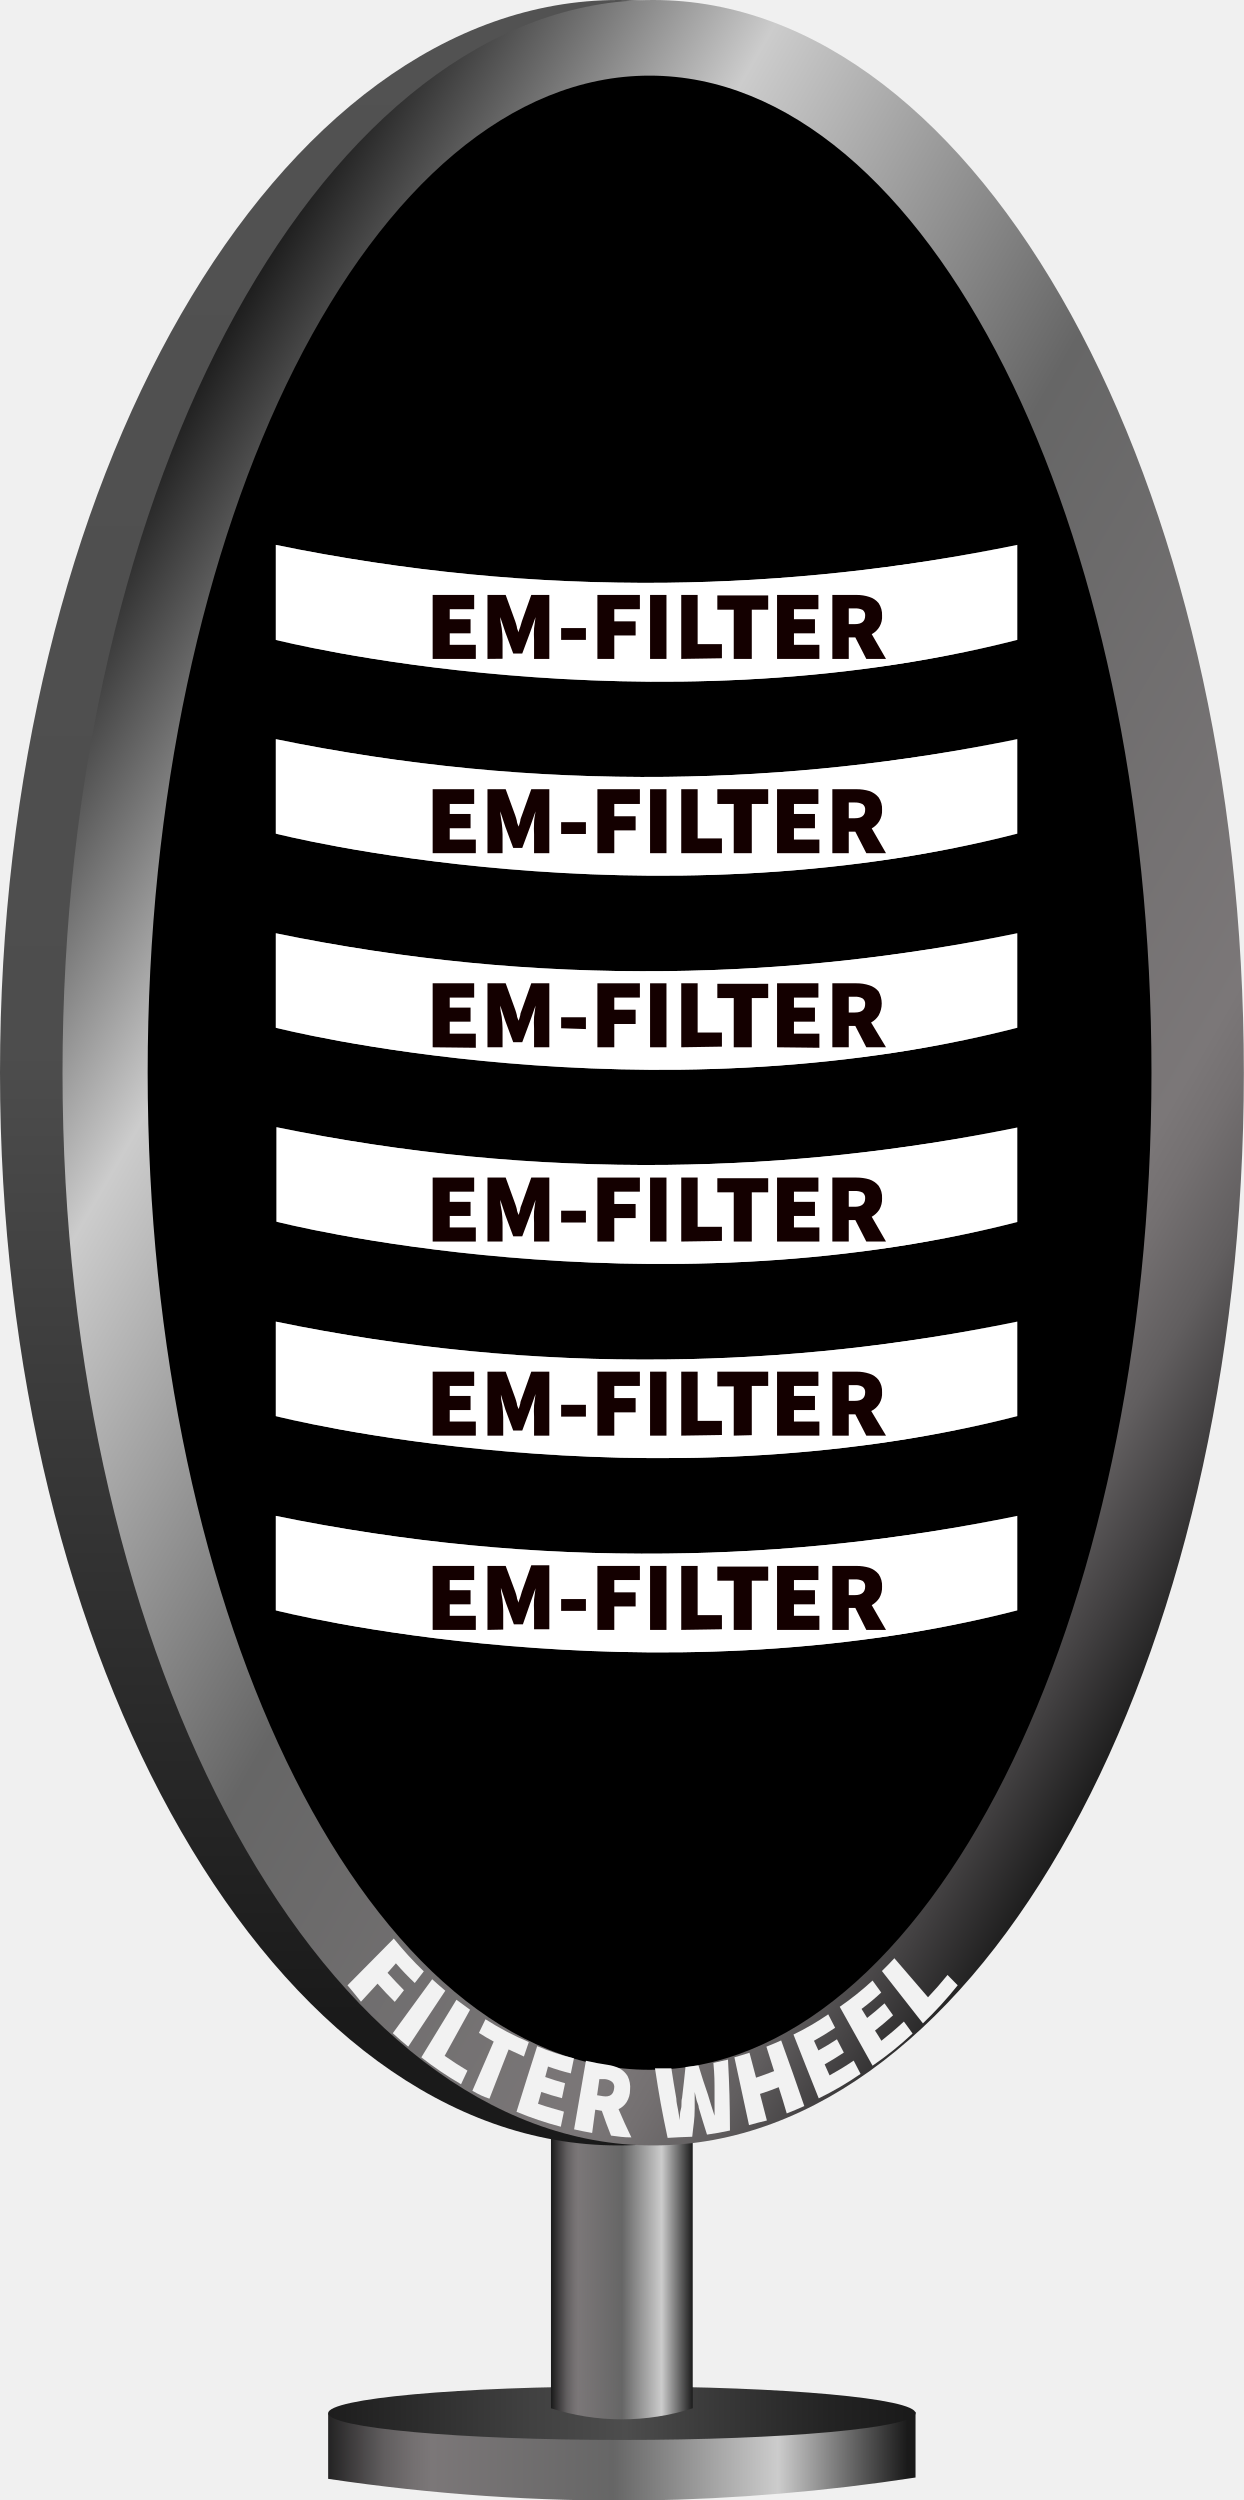
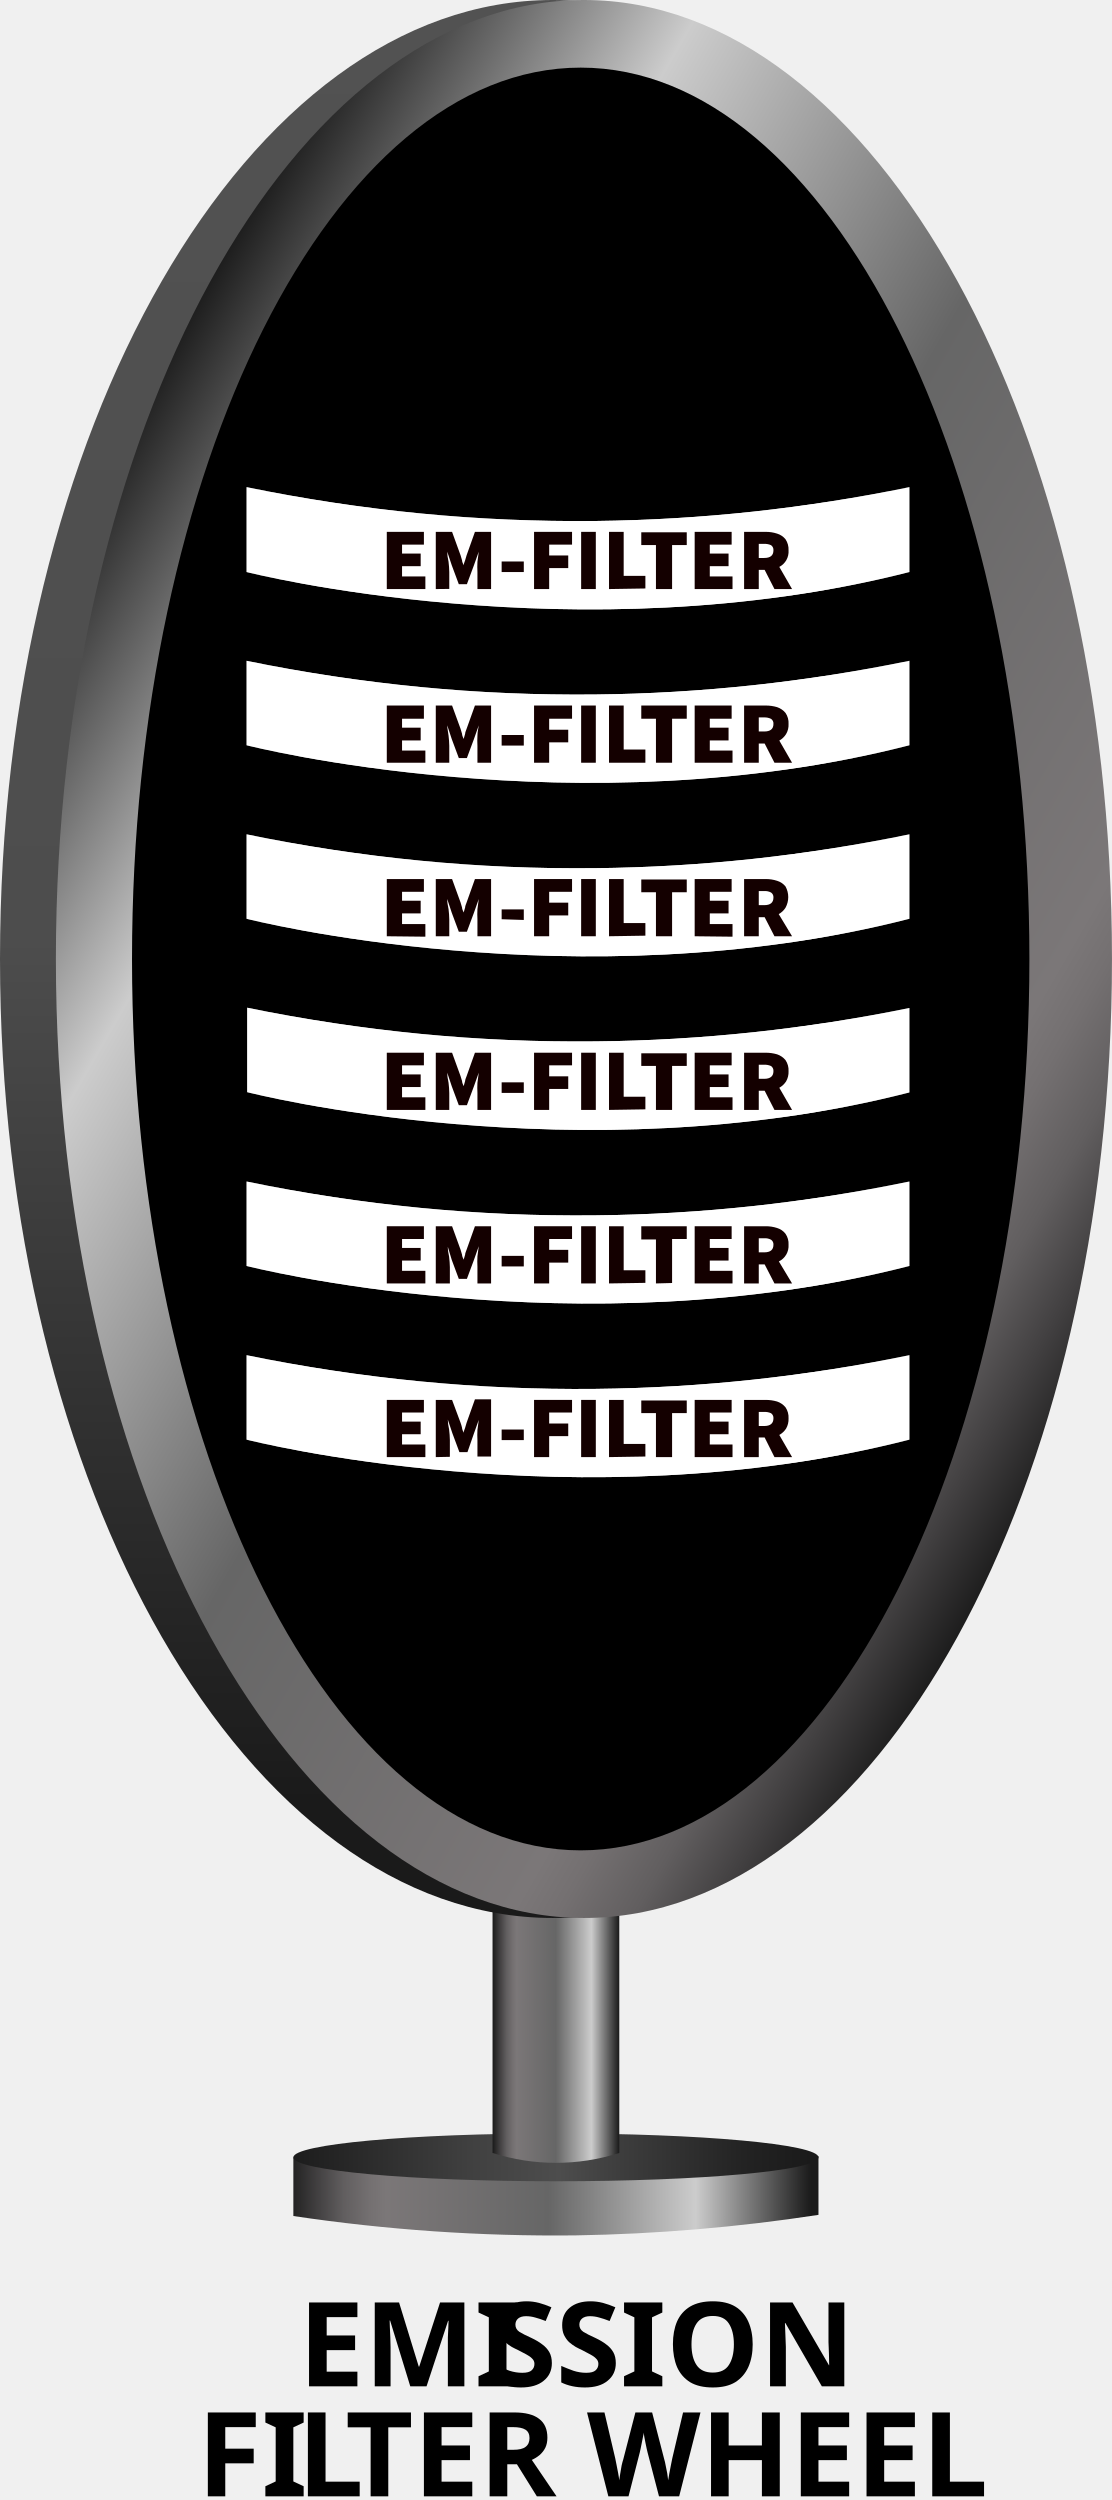
- <svg xmlns="http://www.w3.org/2000/svg" xmlns:xlink="http://www.w3.org/1999/xlink" id="Layer_1" data-name="Layer 1" viewBox="0 0 75.8 152.37">
+ <svg xmlns="http://www.w3.org/2000/svg" xmlns:xlink="http://www.w3.org/1999/xlink" id="Layer_1" data-name="Layer 1" viewBox="0 0 75.8 170.44">
  <defs>
-     <style>.cls-1{fill:url(#linear-gradient);}.cls-2{fill:url(#linear-gradient-2);}.cls-3{fill:url(#linear-gradient-3);}.cls-4{fill:url(#linear-gradient-4);}.cls-5{fill:url(#linear-gradient-5);}.cls-6{fill:url(#linear-gradient-6);}.cls-7{fill:#fff;}.cls-8{fill:#140000;}.cls-9{fill:url(#linear-gradient-7);}.cls-10{fill:url(#linear-gradient-8);}.cls-11{fill:url(#linear-gradient-9);}.cls-12{fill:url(#linear-gradient-10);}.cls-13{fill:url(#linear-gradient-11);}.cls-14{fill:#f2f2f2;}</style>
+     <style>.cls-1{fill:url(#linear-gradient);}.cls-2{fill:url(#linear-gradient-2);}.cls-3{fill:url(#linear-gradient-3);}.cls-4{fill:url(#linear-gradient-4);}.cls-5{fill:url(#linear-gradient-5);}.cls-6{fill:url(#linear-gradient-6);}.cls-7{fill:#fff;}.cls-8{fill:#140000;}.cls-9{fill:url(#linear-gradient-7);}.cls-10{fill:url(#linear-gradient-8);}.cls-11{fill:url(#linear-gradient-9);}.cls-12{fill:url(#linear-gradient-10);}.cls-13{fill:url(#linear-gradient-11);}.cls-14{font-size:8px;font-family:Mada-Black, Mada;font-weight:800;}.cls-15{letter-spacing:-0.02em;}.cls-16{letter-spacing:-0.12em;}</style>
    <linearGradient id="linear-gradient" x1="19.5" y1="149.73" x2="55.3" y2="149.73" gradientUnits="userSpaceOnUse">
      <stop offset="0" stop-color="#1a1a1a" />
      <stop offset="0.06" stop-color="#424041" />
      <stop offset="0.11" stop-color="#615e5f" />
      <stop offset="0.16" stop-color="#747071" />
      <stop offset="0.19" stop-color="#7b7778" />
      <stop offset="0.5" stop-color="#666" />
      <stop offset="0.78" stop-color="#ccc" />
      <stop offset="1" stop-color="#1a1a1a" />
    </linearGradient>
    <linearGradient id="linear-gradient-2" x1="19.5" y1="147.08" x2="55.3" y2="147.08" gradientUnits="userSpaceOnUse">
      <stop offset="0" stop-color="#1a1a1a" />
      <stop offset="0.02" stop-color="#1d1d1d" />
      <stop offset="0.35" stop-color="#404040" />
      <stop offset="0.52" stop-color="#4d4d4d" />
      <stop offset="0.64" stop-color="#3d3d3d" />
      <stop offset="0.87" stop-color="#232323" />
      <stop offset="1" stop-color="#1a1a1a" />
    </linearGradient>
    <linearGradient id="linear-gradient-3" x1="2502.07" y1="2652.88" x2="2510.71" y2="2652.88" gradientTransform="translate(-2468.49 -2515.22)" xlink:href="#linear-gradient" />
    <linearGradient id="linear-gradient-4" x1="37.68" y1="130.76" x2="37.68" gradientUnits="userSpaceOnUse">
      <stop offset="0.06" stop-color="#1a1a1a" />
      <stop offset="0.51" stop-color="#4d4d4d" />
      <stop offset="1" stop-color="#525252" />
    </linearGradient>
    <linearGradient id="linear-gradient-5" x1="79.29" y1="88.18" x2="0.32" y2="42.58" xlink:href="#linear-gradient" />
    <linearGradient id="linear-gradient-6" x1="-5181.07" y1="-1133.1" x2="-5181.07" y2="-1178.28" gradientTransform="matrix(0, -1, -1, 0, -1116.25, -5084.52)" gradientUnits="userSpaceOnUse">
      <stop offset="0.02" stop-color="#666" />
      <stop offset="0.02" stop-color="#6e6e6e" />
      <stop offset="0.05" stop-color="#999899" />
      <stop offset="0.07" stop-color="#b8b7b8" />
      <stop offset="0.09" stop-color="#cbcacb" />
      <stop offset="0.11" stop-color="#d2d1d2" />
      <stop offset="0.18" stop-color="#c5c4c5" />
      <stop offset="0.29" stop-color="#979696" />
      <stop offset="0.33" stop-color="#919090" />
      <stop offset="0.5" stop-color="#f2f2f2" />
      <stop offset="0.78" stop-color="#c9c8c8" />
      <stop offset="0.85" stop-color="#fff" />
      <stop offset="1" stop-color="#4d4d4d" />
    </linearGradient>
    <linearGradient id="linear-gradient-7" x1="-5169.24" y1="-1133.1" x2="-5169.24" y2="-1178.28" xlink:href="#linear-gradient-6" />
    <linearGradient id="linear-gradient-8" x1="-5157.4" y1="-1133.1" x2="-5157.4" y2="-1178.28" xlink:href="#linear-gradient-6" />
    <linearGradient id="linear-gradient-9" x1="-5145.57" y1="-1133.1" x2="-5145.57" y2="-1178.28" xlink:href="#linear-gradient-6" />
    <linearGradient id="linear-gradient-10" x1="-5133.73" y1="-1133.1" x2="-5133.73" y2="-1178.28" xlink:href="#linear-gradient-6" />
    <linearGradient id="linear-gradient-11" x1="-5121.9" y1="-1133.1" x2="-5121.9" y2="-1178.28" xlink:href="#linear-gradient-6" />
  </defs>
  <path class="cls-1" d="M20,147.08v4a121.27,121.27,0,0,0,19.23,1.32A122.1,122.1,0,0,0,55.8,151v-4a116,116,0,0,1-16.91,1.32h-.33A127.24,127.24,0,0,1,20,147.08Z" />
  <ellipse class="cls-2" cx="37.9" cy="147.08" rx="17.9" ry="1.63" />
  <path class="cls-3" d="M42.22,127.86v18.92a14.18,14.18,0,0,1-8.64,0V127.86Z" />
  <ellipse class="cls-4" cx="37.68" cy="65.38" rx="37.68" ry="65.38" />
  <ellipse class="cls-5" cx="39.81" cy="65.38" rx="36" ry="65.38" />
  <ellipse cx="39.59" cy="65.38" rx="30.59" ry="60.77" />
  <path class="cls-6" d="M62,98.15V92.39a111.18,111.18,0,0,1-21.41,2.3,112,112,0,0,1-23.78-2.3v5.76S39.45,103.91,62,98.15Z" />
  <path class="cls-7" d="M62,98.15V92.39a111.18,111.18,0,0,1-21.41,2.3,112,112,0,0,1-23.78-2.3v5.76S39.45,103.91,62,98.15Z" />
  <path class="cls-8" d="M26.37,99.34v-3.9H28.9v.86H27.41v.62h1.27v.86H27.41v.7H29v.86Z" />
  <path class="cls-8" d="M29.71,99.34v-3.9h1.11L31.4,97a2.75,2.75,0,0,1,.1.34c0,.11.07.23.11.34h0c0-.11.07-.23.1-.34s.07-.24.1-.34l.57-1.6h1.1v3.9h-.93V98.19a6.28,6.28,0,0,1,0-.7q.06-.4.09-.69h0l-.33.93L31.87,99h-.55l-.48-1.29-.31-.93h0q0,.28.09.69a6.55,6.55,0,0,1,.05.7v1.15Z" />
  <path class="cls-8" d="M34.2,98.18v-.72h1.51v.72Z" />
  <path class="cls-8" d="M36.41,99.34v-3.9H39v.86H37.44v.75h1.3v.86h-1.3v1.43Z" />
  <path class="cls-8" d="M39.62,99.34v-3.9h1v3.9Z" />
  <path class="cls-8" d="M41.52,99.34v-3.9h1v3H44v.86Z" />
  <path class="cls-8" d="M44.72,99.34v-3h-1v-.86h3.1v.86h-1v3Z" />
  <path class="cls-8" d="M47.36,99.34v-3.9h2.52v.86H48.39v.62h1.28v.86H48.39v.7h1.55v.86Z" />
  <path class="cls-8" d="M51.73,99.34h-1v-3.9h1.47a2.77,2.77,0,0,1,.78.11,1.27,1.27,0,0,1,.57.39,1.23,1.23,0,0,1,.21.76,1.28,1.28,0,0,1-.17.7,1.35,1.35,0,0,1-.46.43L54,99.34H52.8L52.13,98h-.4Zm0-2.12h.37c.42,0,.63-.18.63-.52a.39.39,0,0,0-.16-.35,1,1,0,0,0-.47-.09h-.37Z" />
  <path class="cls-9" d="M62,86.31V80.55a111.1,111.1,0,0,1-21.41,2.31,111.23,111.23,0,0,1-23.78-2.31v5.76S39.45,92.07,62,86.31Z" />
  <path class="cls-7" d="M62,86.31V80.55a111.1,111.1,0,0,1-21.41,2.31,111.23,111.23,0,0,1-23.78-2.31v5.76S39.45,92.07,62,86.31Z" />
  <path class="cls-8" d="M26.37,87.5V83.6H28.9v.87H27.41v.61h1.27v.86H27.41v.7H29v.86Z" />
  <path class="cls-8" d="M29.71,87.5V83.6h1.11l.58,1.6a3.37,3.37,0,0,1,.1.34c0,.12.07.23.11.34h0a3.37,3.37,0,0,0,.1-.34c0-.12.07-.23.1-.34l.57-1.6h1.1v3.9h-.93V86.35a6.28,6.28,0,0,1,0-.7q.06-.39.09-.69h0l-.33.94-.48,1.29h-.55l-.48-1.29L30.53,85h0q0,.3.09.69a6.55,6.55,0,0,1,.05.7V87.5Z" />
  <path class="cls-8" d="M34.2,86.34v-.72h1.51v.72Z" />
  <path class="cls-8" d="M36.41,87.5V83.6H39v.87H37.44v.74h1.3v.87h-1.3V87.5Z" />
  <path class="cls-8" d="M39.62,87.5V83.6h1v3.9Z" />
  <path class="cls-8" d="M41.52,87.5V83.6h1v3H44v.86Z" />
  <path class="cls-8" d="M44.72,87.5v-3h-1V83.6h3.1v.87h-1v3Z" />
  <path class="cls-8" d="M47.36,87.5V83.6h2.52v.87H48.39v.61h1.28v.86H48.39v.7h1.55v.86Z" />
  <path class="cls-8" d="M51.73,87.5h-1V83.6h1.47a2.45,2.45,0,0,1,.78.12,1.13,1.13,0,0,1,.57.39,1.19,1.19,0,0,1,.21.75A1.18,1.18,0,0,1,53.1,86L54,87.5H52.8l-.67-1.3h-.4Zm0-2.12h.37c.42,0,.63-.17.63-.52a.38.38,0,0,0-.16-.34.86.86,0,0,0-.47-.1h-.37Z" />
  <path class="cls-10" d="M62,74.48V68.72A112,112,0,0,1,40.63,71a112,112,0,0,1-23.78-2.3v5.76S39.45,80.24,62,74.48Z" />
  <path class="cls-7" d="M62,74.48V68.72A112,112,0,0,1,40.63,71a112,112,0,0,1-23.78-2.3v5.76S39.45,80.24,62,74.48Z" />
  <path class="cls-8" d="M26.37,75.67v-3.9H28.9v.86H27.41v.62h1.27v.86H27.41v.7H29v.86Z" />
  <path class="cls-8" d="M29.71,75.67v-3.9h1.11l.58,1.6a3.18,3.18,0,0,1,.1.33c0,.12.07.24.11.35h0a3.57,3.57,0,0,0,.1-.35c0-.11.07-.23.1-.33l.57-1.6h1.1v3.9h-.93V74.52a6.16,6.16,0,0,1,0-.7q.06-.41.09-.69h0l-.33.93-.48,1.29h-.55l-.48-1.29-.31-.93h0q0,.28.09.69a6.38,6.38,0,0,1,.05.7v1.15Z" />
  <path class="cls-8" d="M34.2,74.51v-.72h1.51v.72Z" />
  <path class="cls-8" d="M36.41,75.67v-3.9H39v.86H37.44v.75h1.3v.86h-1.3v1.43Z" />
  <path class="cls-8" d="M39.62,75.67v-3.9h1v3.9Z" />
  <path class="cls-8" d="M41.52,75.67v-3.9h1v3H44v.86Z" />
  <path class="cls-8" d="M44.72,75.67v-3h-1v-.86h3.1v.86h-1v3Z" />
  <path class="cls-8" d="M47.36,75.67v-3.9h2.52v.86H48.39v.62h1.28v.86H48.39v.7h1.55v.86Z" />
  <path class="cls-8" d="M51.73,75.67h-1v-3.9h1.47a2.77,2.77,0,0,1,.78.11,1.27,1.27,0,0,1,.57.39,1.23,1.23,0,0,1,.21.76,1.28,1.28,0,0,1-.17.7,1.35,1.35,0,0,1-.46.43L54,75.67H52.8l-.67-1.31h-.4Zm0-2.12h.37c.42,0,.63-.18.63-.52a.39.39,0,0,0-.16-.35,1,1,0,0,0-.47-.09h-.37Z" />
  <path class="cls-11" d="M62,62.64V56.88a111.1,111.1,0,0,1-21.41,2.31,111.23,111.23,0,0,1-23.78-2.31v5.76S39.45,68.4,62,62.64Z" />
  <path class="cls-7" d="M62,62.64V56.88a111.1,111.1,0,0,1-21.41,2.31,111.23,111.23,0,0,1-23.78-2.31v5.76S39.45,68.4,62,62.64Z" />
  <path class="cls-8" d="M26.37,63.83v-3.9H28.9v.87H27.41v.61h1.27v.86H27.41V63H29v.86Z" />
  <path class="cls-8" d="M29.71,63.83v-3.9h1.11l.58,1.6a3.37,3.37,0,0,1,.1.34c0,.12.07.23.11.34h0a3.37,3.37,0,0,0,.1-.34c0-.12.07-.23.1-.34l.57-1.6h1.1v3.9h-.93V62.68a6.28,6.28,0,0,1,0-.7q.06-.39.09-.69h0l-.33.94-.48,1.29h-.55l-.48-1.29-.31-.94h0q0,.3.09.69a6.55,6.55,0,0,1,.05.7v1.15Z" />
  <path class="cls-8" d="M34.2,62.67V62h1.51v.72Z" />
  <path class="cls-8" d="M36.41,63.83v-3.9H39v.87H37.44v.74h1.3v.87h-1.3v1.42Z" />
  <path class="cls-8" d="M39.62,63.83v-3.9h1v3.9Z" />
  <path class="cls-8" d="M41.52,63.83v-3.9h1v3H44v.86Z" />
  <path class="cls-8" d="M44.72,63.83v-3h-1v-.87h3.1v.87h-1v3Z" />
  <path class="cls-8" d="M47.36,63.83v-3.9h2.52v.87H48.39v.61h1.28v.86H48.39V63h1.55v.86Z" />
  <path class="cls-8" d="M51.73,63.83h-1v-3.9h1.47a2.45,2.45,0,0,1,.78.12,1.18,1.18,0,0,1,.57.38,1.5,1.5,0,0,1,0,1.46,1.26,1.26,0,0,1-.46.43L54,63.83H52.8l-.67-1.3h-.4Zm0-2.12h.37c.42,0,.63-.17.63-.52a.38.38,0,0,0-.16-.34.86.86,0,0,0-.47-.1h-.37Z" />
  <path class="cls-12" d="M62,50.81V45.05a112,112,0,0,1-21.41,2.3,112,112,0,0,1-23.78-2.3v5.76S39.45,56.57,62,50.81Z" />
  <path class="cls-7" d="M62,50.81V45.05a112,112,0,0,1-21.41,2.3,112,112,0,0,1-23.78-2.3v5.76S39.45,56.57,62,50.81Z" />
  <path class="cls-8" d="M26.37,52V48.1H28.9V49H27.41v.61h1.27v.87H27.41v.69H29V52Z" />
  <path class="cls-8" d="M29.71,52V48.1h1.11l.58,1.59a3.37,3.37,0,0,1,.1.34c0,.12.07.24.11.35h0a3.57,3.57,0,0,0,.1-.35c0-.12.07-.23.1-.34l.57-1.59h1.1V52h-.93V50.85a6.16,6.16,0,0,1,0-.7c0-.27.07-.5.09-.7h0l-.33.94-.48,1.29h-.55l-.48-1.29-.31-.94h0c0,.2.06.43.09.7a6.38,6.38,0,0,1,.05.7V52Z" />
  <path class="cls-8" d="M34.2,50.83v-.72h1.51v.72Z" />
  <path class="cls-8" d="M36.41,52V48.1H39V49H37.44v.75h1.3v.86h-1.3V52Z" />
  <path class="cls-8" d="M39.62,52V48.1h1V52Z" />
  <path class="cls-8" d="M41.52,52V48.1h1v3H44V52Z" />
  <path class="cls-8" d="M44.72,52V49h-1V48.1h3.1V49h-1v3Z" />
  <path class="cls-8" d="M47.36,52V48.1h2.52V49H48.39v.61h1.28v.87H48.39v.69h1.55V52Z" />
  <path class="cls-8" d="M51.73,52h-1V48.1h1.47a2.77,2.77,0,0,1,.78.11,1.27,1.27,0,0,1,.57.39,1.21,1.21,0,0,1,.21.76,1.22,1.22,0,0,1-.17.69,1.29,1.29,0,0,1-.46.44L54,52H52.8l-.67-1.31h-.4Zm0-2.13h.37q.63,0,.63-.51a.38.38,0,0,0-.16-.35,1,1,0,0,0-.47-.1h-.37Z" />
  <path class="cls-13" d="M62,39V33.21a111.9,111.9,0,0,1-21.41,2.31,111.88,111.88,0,0,1-23.78-2.31V39S39.45,44.73,62,39Z" />
  <path class="cls-7" d="M62,39V33.21a111.9,111.9,0,0,1-21.41,2.31,111.88,111.88,0,0,1-23.78-2.31V39S39.45,44.73,62,39Z" />
  <path class="cls-8" d="M26.37,40.16v-3.9H28.9v.87H27.41v.61h1.27v.86H27.41v.7H29v.86Z" />
  <path class="cls-8" d="M29.71,40.16v-3.9h1.11l.58,1.6a3.37,3.37,0,0,1,.1.34c0,.11.07.23.11.34h0c0-.11.07-.23.1-.34s.07-.23.1-.34l.57-1.6h1.1v3.9h-.93V39a6.28,6.28,0,0,1,0-.7q.06-.41.09-.69h0l-.33.93-.48,1.29h-.55l-.48-1.29-.31-.93h0q0,.29.09.69a6.55,6.55,0,0,1,.05.7v1.15Z" />
  <path class="cls-8" d="M34.2,39v-.72h1.51V39Z" />
  <path class="cls-8" d="M36.41,40.16v-3.9H39v.87H37.44v.74h1.3v.86h-1.3v1.43Z" />
  <path class="cls-8" d="M39.62,40.16v-3.9h1v3.9Z" />
  <path class="cls-8" d="M41.52,40.16v-3.9h1v3H44v.86Z" />
  <path class="cls-8" d="M44.72,40.16v-3h-1v-.87h3.1v.87h-1v3Z" />
  <path class="cls-8" d="M47.36,40.16v-3.9h2.52v.87H48.39v.61h1.28v.86H48.39v.7h1.55v.86Z" />
  <path class="cls-8" d="M51.73,40.16h-1v-3.9h1.47a2.45,2.45,0,0,1,.78.12,1.18,1.18,0,0,1,.57.38,1.25,1.25,0,0,1,.21.76,1.18,1.18,0,0,1-.63,1.13L54,40.16H52.8l-.67-1.31h-.4Zm0-2.12h.37c.42,0,.63-.17.63-.52a.39.39,0,0,0-.16-.35,1,1,0,0,0-.47-.09h-.37Z" />
-   <path class="cls-14" d="M21.18,121,24,118.15a20.8,20.8,0,0,0,1.83,2l-.55.71a16.46,16.46,0,0,1-1.15-1.2l-.51.58c.4.44.6.65,1,1.06-.22.28-.33.43-.56.71-.43-.43-.64-.65-1.05-1.11L22,122C21.69,121.61,21.52,121.41,21.18,121Z" />
-   <path class="cls-14" d="M23.94,123.92l2.4-3.29c.32.29.48.43.8.7l-2.26,3.41C24.5,124.42,24.31,124.26,23.94,123.92Z" />
-   <path class="cls-14" d="M25.68,125.39c.86-1.41,1.28-2.11,2.14-3.51l.83.61L27.1,125.3c.55.38.83.56,1.39.9-.15.33-.23.5-.39.83A21,21,0,0,1,25.68,125.39Z" />
-   <path class="cls-14" d="M28.79,127.43l1.3-3c-.37-.2-.55-.31-.9-.53l.4-.83a17.11,17.11,0,0,0,2.64,1.39l-.3.88-.93-.43-1.17,3C29.41,127.77,29.2,127.66,28.79,127.43Z" />
-   <path class="cls-14" d="M31.48,128.71c.5-1.61.75-2.41,1.26-4a14,14,0,0,0,2.24.74c-.08.37-.12.56-.19.92a13.86,13.86,0,0,1-1.39-.42l-.17.64c.48.17.73.24,1.21.38-.08.36-.11.55-.19.91-.51-.14-.76-.21-1.26-.38l-.2.72c.63.22,1,.31,1.58.48-.08.36-.11.55-.19.92A20.79,20.79,0,0,1,31.48,128.71Z" />
-   <path class="cls-14" d="M36.09,130c-.44-.08-.66-.12-1.1-.22.29-1.67.43-2.51.72-4.18.54.12.81.17,1.34.25a2.49,2.49,0,0,1,.7.21,1.33,1.33,0,0,1,.5.47,1.53,1.53,0,0,1,.15.85,1.38,1.38,0,0,1-.21.74,1.19,1.19,0,0,1-.49.43c.29.69.44,1,.78,1.72-.5,0-.75-.05-1.24-.11-.24-.6-.35-.91-.56-1.51l-.4-.07C36.2,129.16,36.16,129.44,36.09,130Zm.3-2.3.37.06c.41.06.63-.1.67-.48a.41.41,0,0,0-.12-.39.82.82,0,0,0-.43-.17l-.35,0C36.48,127.09,36.45,127.3,36.39,127.71Z" />
-   <path class="cls-14" d="M40.69,130.3c-.36-1.69-.51-2.54-.77-4.24.39,0,.58,0,1,0,.11.73.17,1.1.3,1.84,0,.22.06.44.1.66s.07.44.11.66h0c0-.22,0-.45.07-.68s0-.45.07-.67c.09-.75.13-1.13.21-1.89l.79-.1c.22.72.33,1.08.58,1.79.06.2.13.41.19.63l.21.65h0l0-.68,0-.67c0-.75,0-1.12-.07-1.87l.89-.2c.09,1.72.11,2.59.12,4.32-.56.12-.84.17-1.4.25-.21-.65-.31-1-.5-1.63,0-.16-.1-.32-.14-.49s-.07-.32-.11-.48h0c0,.16,0,.33,0,.5s0,.34,0,.51c0,.69-.08,1-.15,1.72C41.52,130.25,41.24,130.27,40.69,130.3Z" />
-   <path class="cls-14" d="M45.65,129.52c-.35-1.65-.53-2.48-.89-4.13.37-.11.56-.16.92-.28l.4,1.52c.44-.15.66-.23,1.1-.4-.19-.6-.28-.9-.47-1.49.37-.15.55-.22.9-.38.57,1.58.85,2.37,1.41,4-.43.19-.64.28-1.07.45-.19-.64-.29-1-.49-1.6-.45.18-.68.26-1.14.41l.42,1.62C46.31,129.34,46.09,129.4,45.65,129.52Z" />
-   <path class="cls-14" d="M49.9,127.89c-.62-1.56-.93-2.33-1.54-3.89a16.19,16.19,0,0,0,2.12-1.23l.42.82c-.5.33-.76.49-1.29.79.11.23.16.35.27.59.46-.26.69-.39,1.13-.68l.42.81c-.46.3-.7.45-1.17.72l.3.67c.59-.33.89-.51,1.47-.9l.42.81A19.45,19.45,0,0,1,49.9,127.89Z" />
-   <path class="cls-14" d="M53.18,125.9l-2-3.59a18.25,18.25,0,0,0,2-1.6l.53.73c-.47.43-.71.63-1.2,1l.34.55c.43-.34.64-.52,1.06-.89l.52.73c-.43.39-.65.57-1.1.93.16.24.24.37.39.62.56-.45.84-.68,1.37-1.17.22.29.32.44.53.73A20.7,20.7,0,0,1,53.18,125.9Z" />
-   <path class="cls-14" d="M56.25,123.32l-2.5-3.19c.31-.3.46-.46.76-.78l2.05,2.38c.49-.52.73-.8,1.19-1.36l.62.63A23.65,23.65,0,0,1,56.25,123.32Z" />
+   <text class="cls-14" transform="translate(20.35 162.69)">EMI<tspan class="cls-15" x="13.18" y="0">S</tspan>
+     <tspan x="17.54" y="0">SION </tspan>
+     <tspan x="-6.9" y="7.5">FI</tspan>
+     <tspan class="cls-16" x="-0.08" y="7.5">L</tspan>
+     <tspan x="3.2" y="7.5">TER WHEEL</tspan>
+   </text>
</svg>
